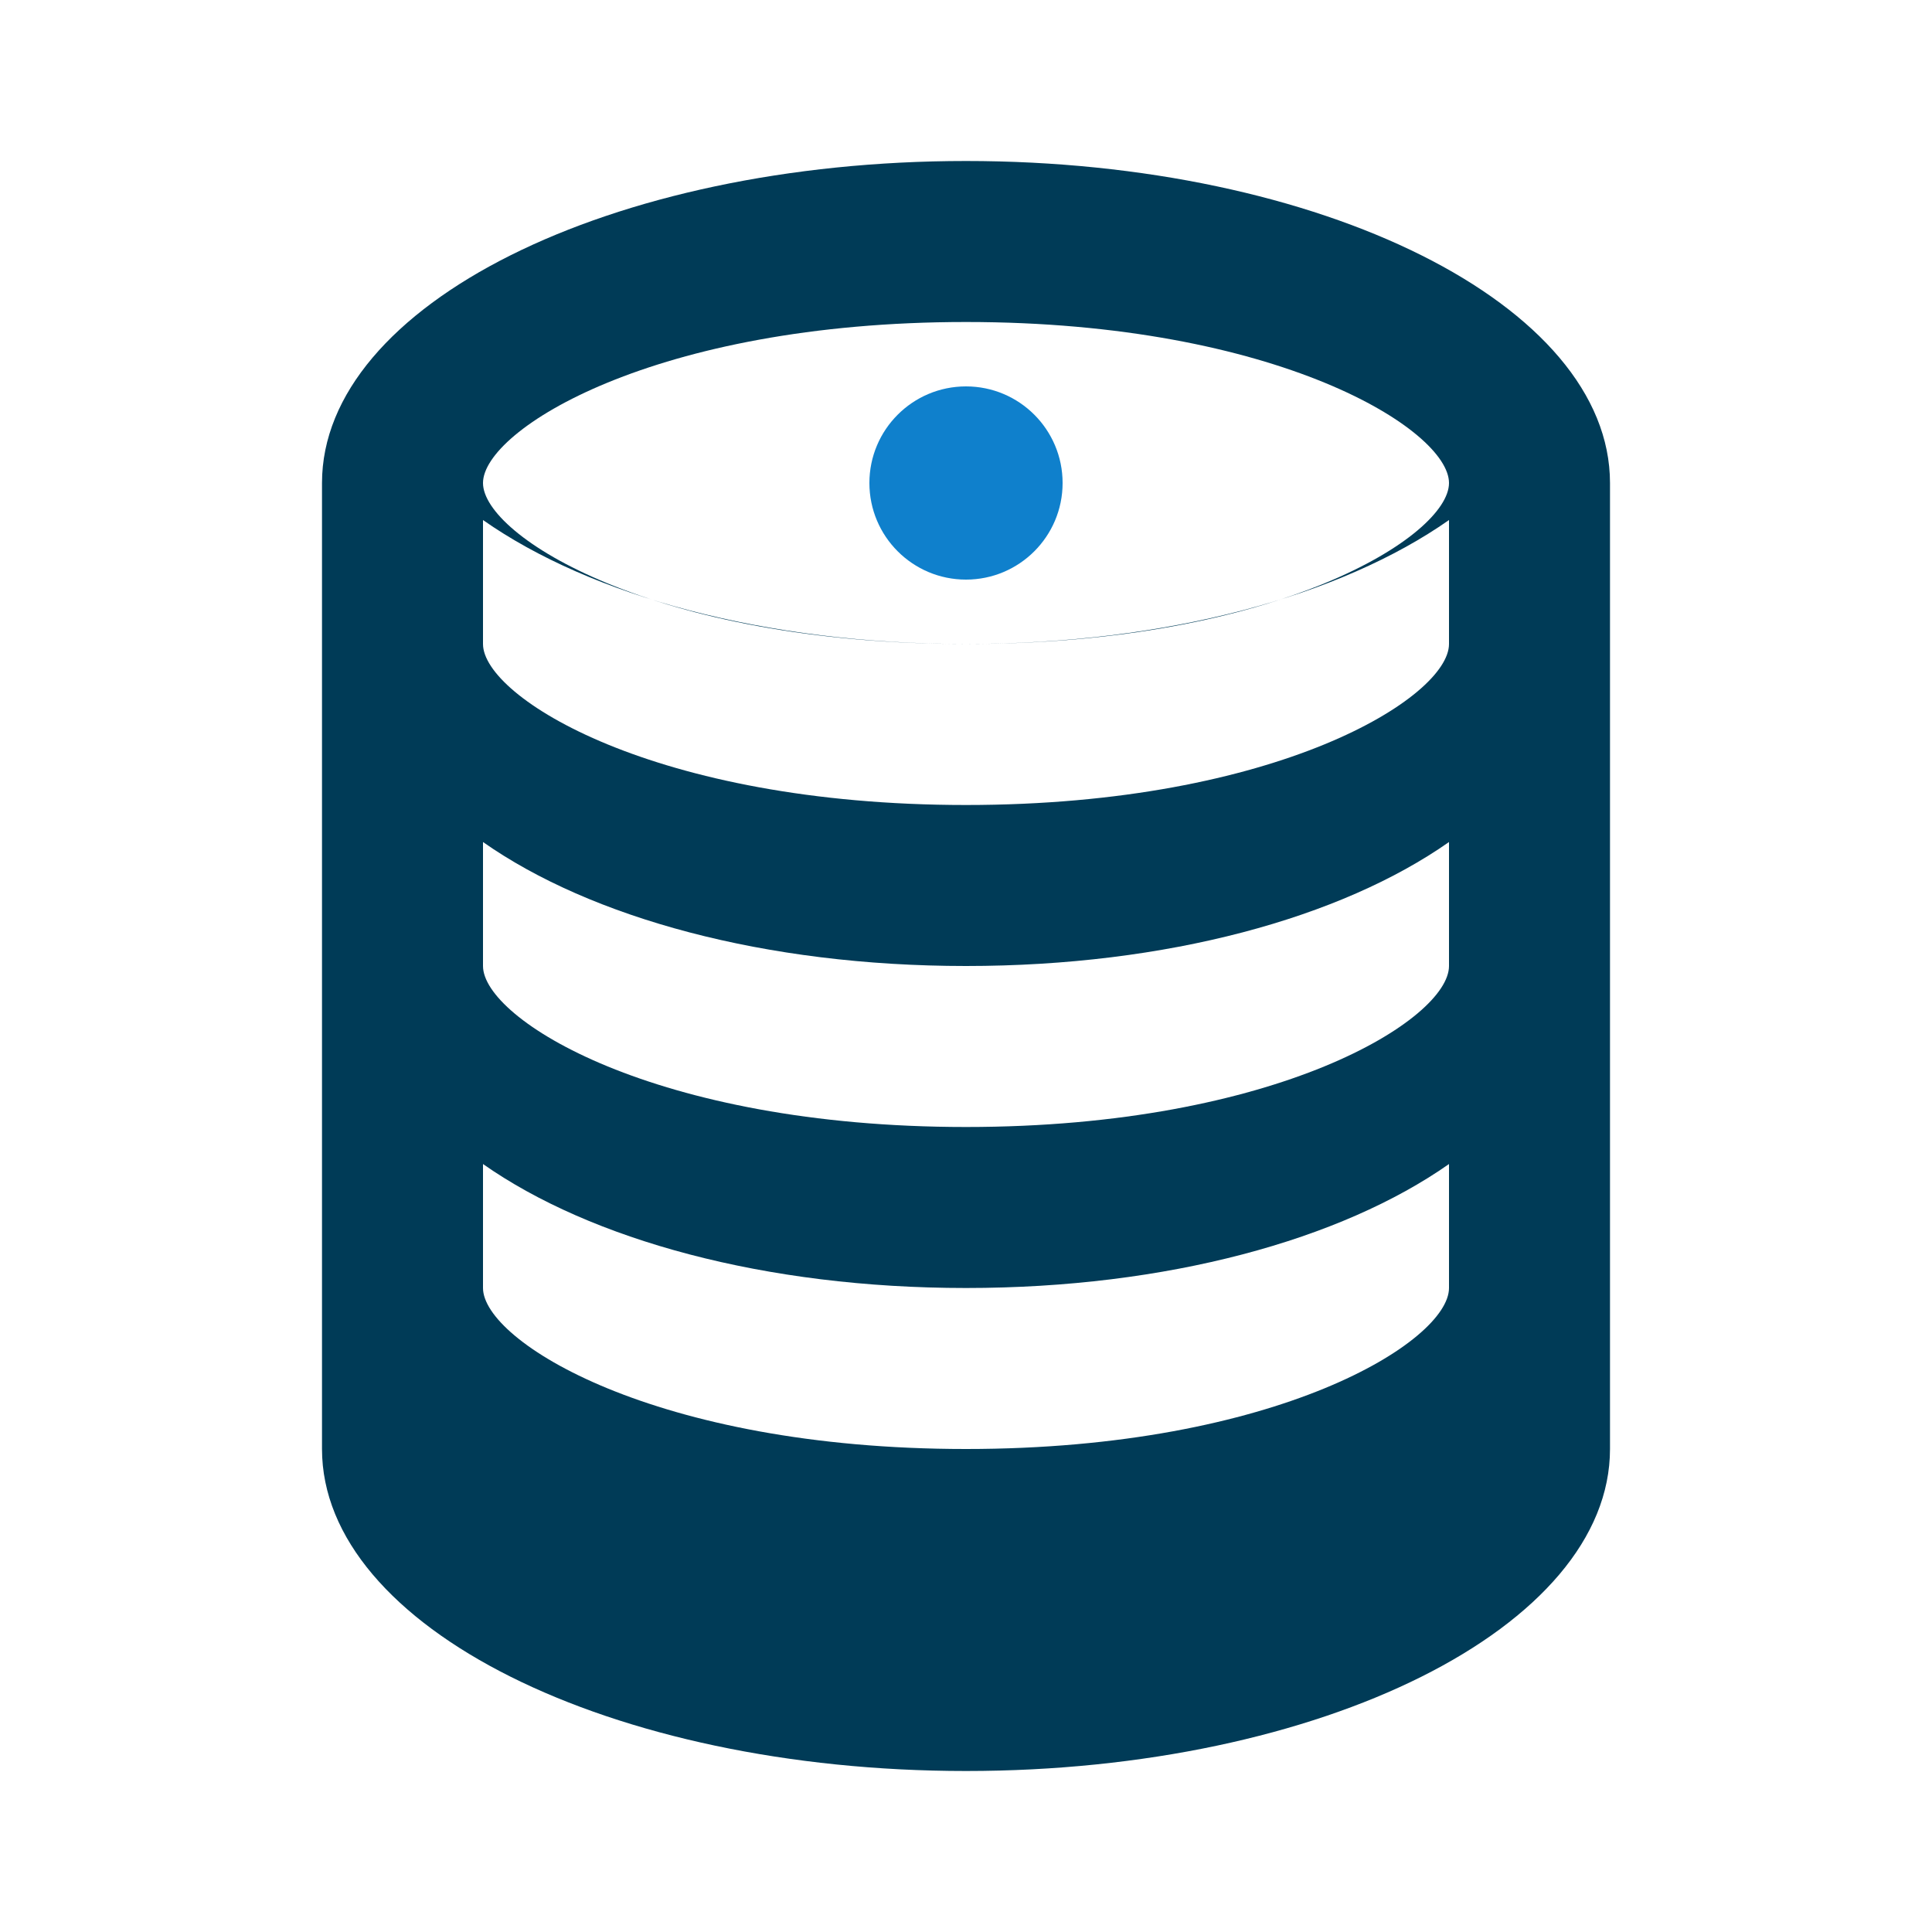
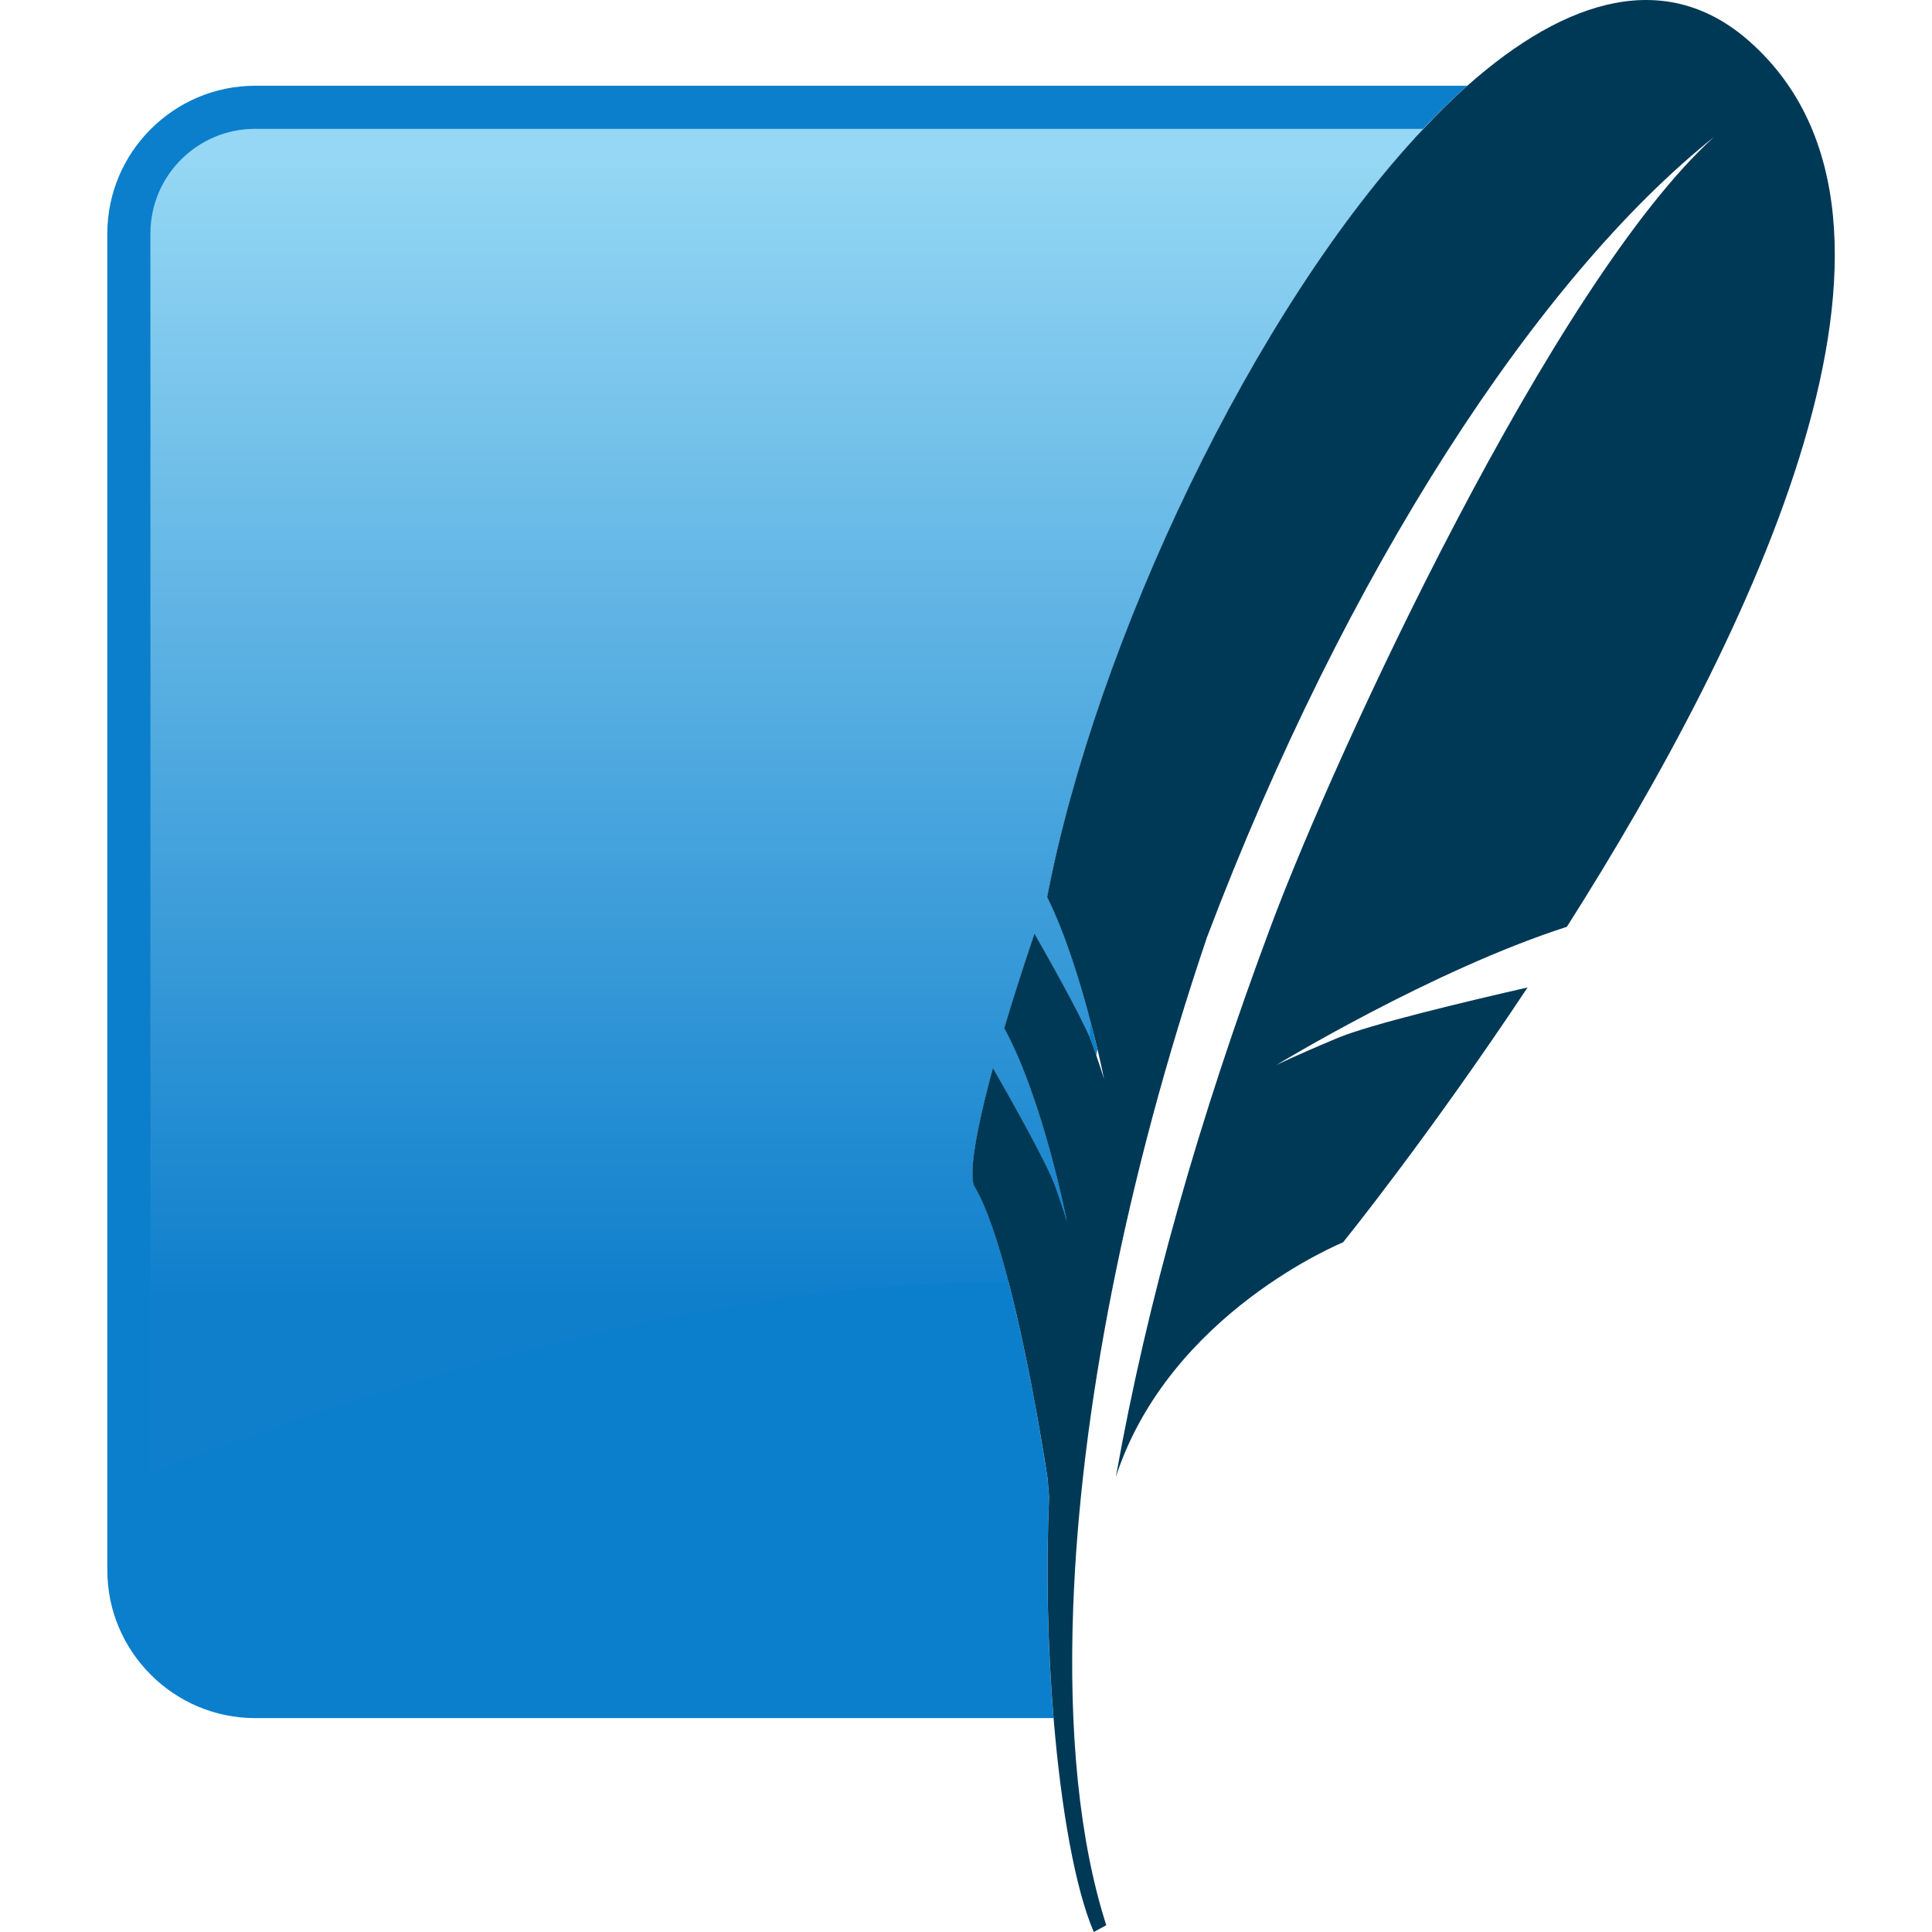
- <svg xmlns="http://www.w3.org/2000/svg" viewBox="0 0 24 24">
-   <path fill="#003B57" d="M12 2C7.58 2 4 3.79 4 6v12c0 2.21 3.58 4 8 4s8-1.79 8-4V6c0-2.21-3.58-4-8-4zm0 2c3.87 0 6 1.34 6 2s-2.13 2-6 2-6-1.34-6-2 2.13-2 6-2zm0 14c-3.87 0-6-1.34-6-2v-1.54C7.34 15.4 9.5 16 12 16s4.66-.6 6-1.54V16c0 .66-2.13 2-6 2zm0-4c-3.87 0-6-1.34-6-2v-1.54C7.34 11.4 9.5 12 12 12s4.66-.6 6-1.54V12c0 .66-2.13 2-6 2zm0-4c-3.87 0-6-1.34-6-2V6.46C7.34 7.4 9.5 8 12 8s4.66-.6 6-1.54V8c0 .66-2.13 2-6 2z" />
-   <circle cx="12" cy="6" r="1.2" fill="#0F80CC" />
+ <svg xmlns="http://www.w3.org/2000/svg" viewBox="0 0 128 128">
+   <defs>
+     <linearGradient id="sqlite-original-a" x1="-15.615" x2="-6.741" y1="-9.108" y2="-9.108" gradientTransform="rotate(90 -90.486 64.634) scale(9.2712)" gradientUnits="userSpaceOnUse">
+       <stop stop-color="#95d7f4" offset="0" />
+       <stop stop-color="#0f7fcc" offset=".92" />
+       <stop stop-color="#0f7fcc" offset="1" />
+     </linearGradient>
+   </defs>
+   <path d="M69.5 99.176c-.059-.73-.094-1.2-.094-1.2S67.2 83.087 64.57 78.642c-.414-.707.043-3.594 1.207-7.88.68 1.169 3.54 6.192 4.118 7.81.648 1.824.78 2.347.78 2.347s-1.57-8.082-4.144-12.797a162.286 162.286 0 012.004-6.265c.973 1.71 3.313 5.859 3.828 7.3.102.293.192.543.27.774.023-.137.05-.274.074-.414-.59-2.504-1.75-6.86-3.336-10.082 3.52-18.328 15.531-42.824 27.84-53.754H16.9c-5.387 0-9.789 4.406-9.789 9.789v88.57c0 5.383 4.406 9.789 9.79 9.789h52.897a118.657 118.657 0 01-.297-14.652" fill="#0b7fcc" />
+   <path d="M65.777 70.762c.68 1.168 3.54 6.188 4.117 7.809.649 1.824.781 2.347.781 2.347s-1.57-8.082-4.144-12.797a164.535 164.535 0 012.004-6.27c.887 1.567 2.922 5.169 3.652 6.872l.082-.961c-.648-2.496-1.633-5.766-2.898-8.328 3.242-16.871 13.68-38.97 24.926-50.898H16.899a6.94 6.94 0 00-6.934 6.933v82.11c17.527-6.731 38.664-12.88 56.855-12.614-.672-2.605-1.441-4.96-2.25-6.324-.414-.707.043-3.597 1.207-7.879" fill="url(#sqlite-original-a)" />
+   <path d="M115.95 2.781c-5.5-4.906-12.164-2.933-18.734 2.899a44.347 44.347 0 00-2.914 2.859c-11.25 11.926-21.684 34.023-24.926 50.895 1.262 2.563 2.25 5.832 2.894 8.328.168.64.32 1.242.442 1.754.285 1.207.437 1.996.437 1.996s-.101-.383-.515-1.582c-.078-.23-.168-.484-.27-.773-.043-.125-.105-.274-.172-.434-.734-1.703-2.765-5.305-3.656-6.867-.762 2.25-1.437 4.36-2.004 6.265 2.578 4.715 4.149 12.797 4.149 12.797s-.137-.523-.782-2.347c-.578-1.621-3.441-6.64-4.117-7.809-1.164 4.281-1.625 7.172-1.207 7.88.809 1.362 1.574 3.722 2.25 6.323 1.524 5.867 2.586 13.012 2.586 13.012s.031.469.094 1.2a118.653 118.653 0 00.297 14.651c.504 6.11 1.453 11.363 2.664 14.172l.828-.449c-1.781-5.535-2.504-12.793-2.188-21.156.48-12.793 3.422-28.215 8.856-44.289 9.191-24.27 21.938-43.738 33.602-53.035-10.633 9.602-25.023 40.684-29.332 52.195-4.82 12.891-8.238 24.984-10.301 36.574 3.55-10.863 15.047-15.53 15.047-15.53s5.637-6.958 12.227-16.888c-3.95.903-10.43 2.442-12.598 3.352-3.2 1.344-4.067 1.8-4.067 1.8s10.371-6.312 19.27-9.171c12.234-19.27 25.562-46.648 12.141-58.621" fill="#003956" />
</svg>
